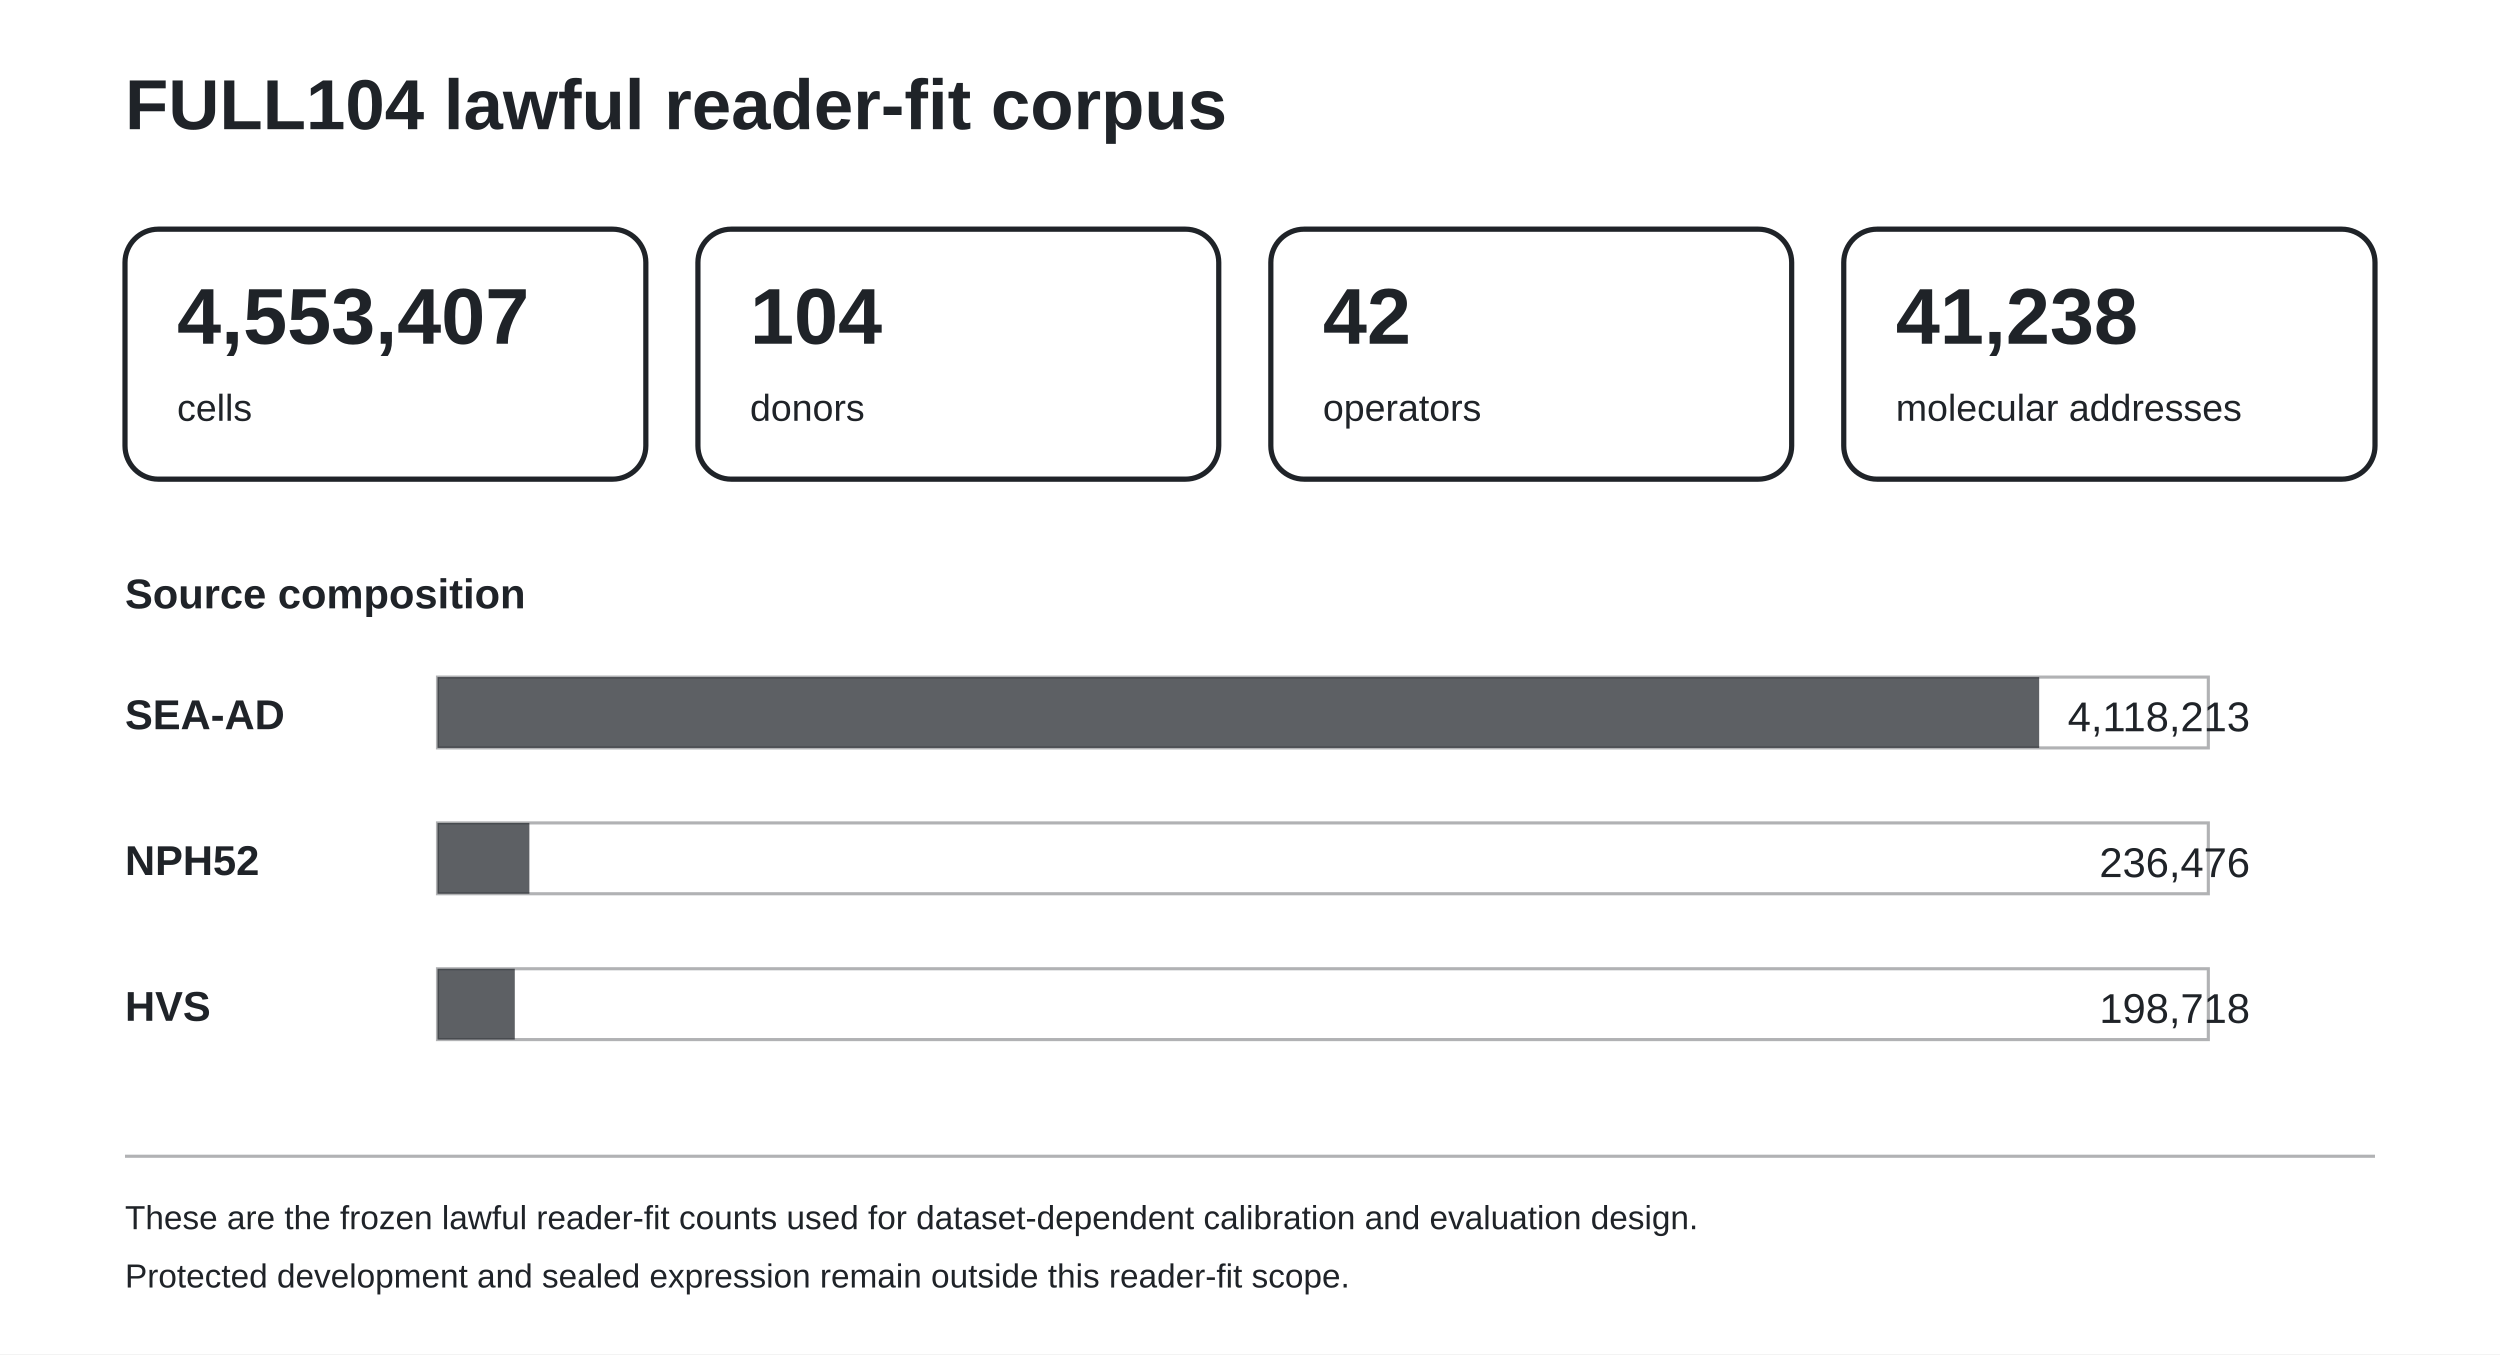
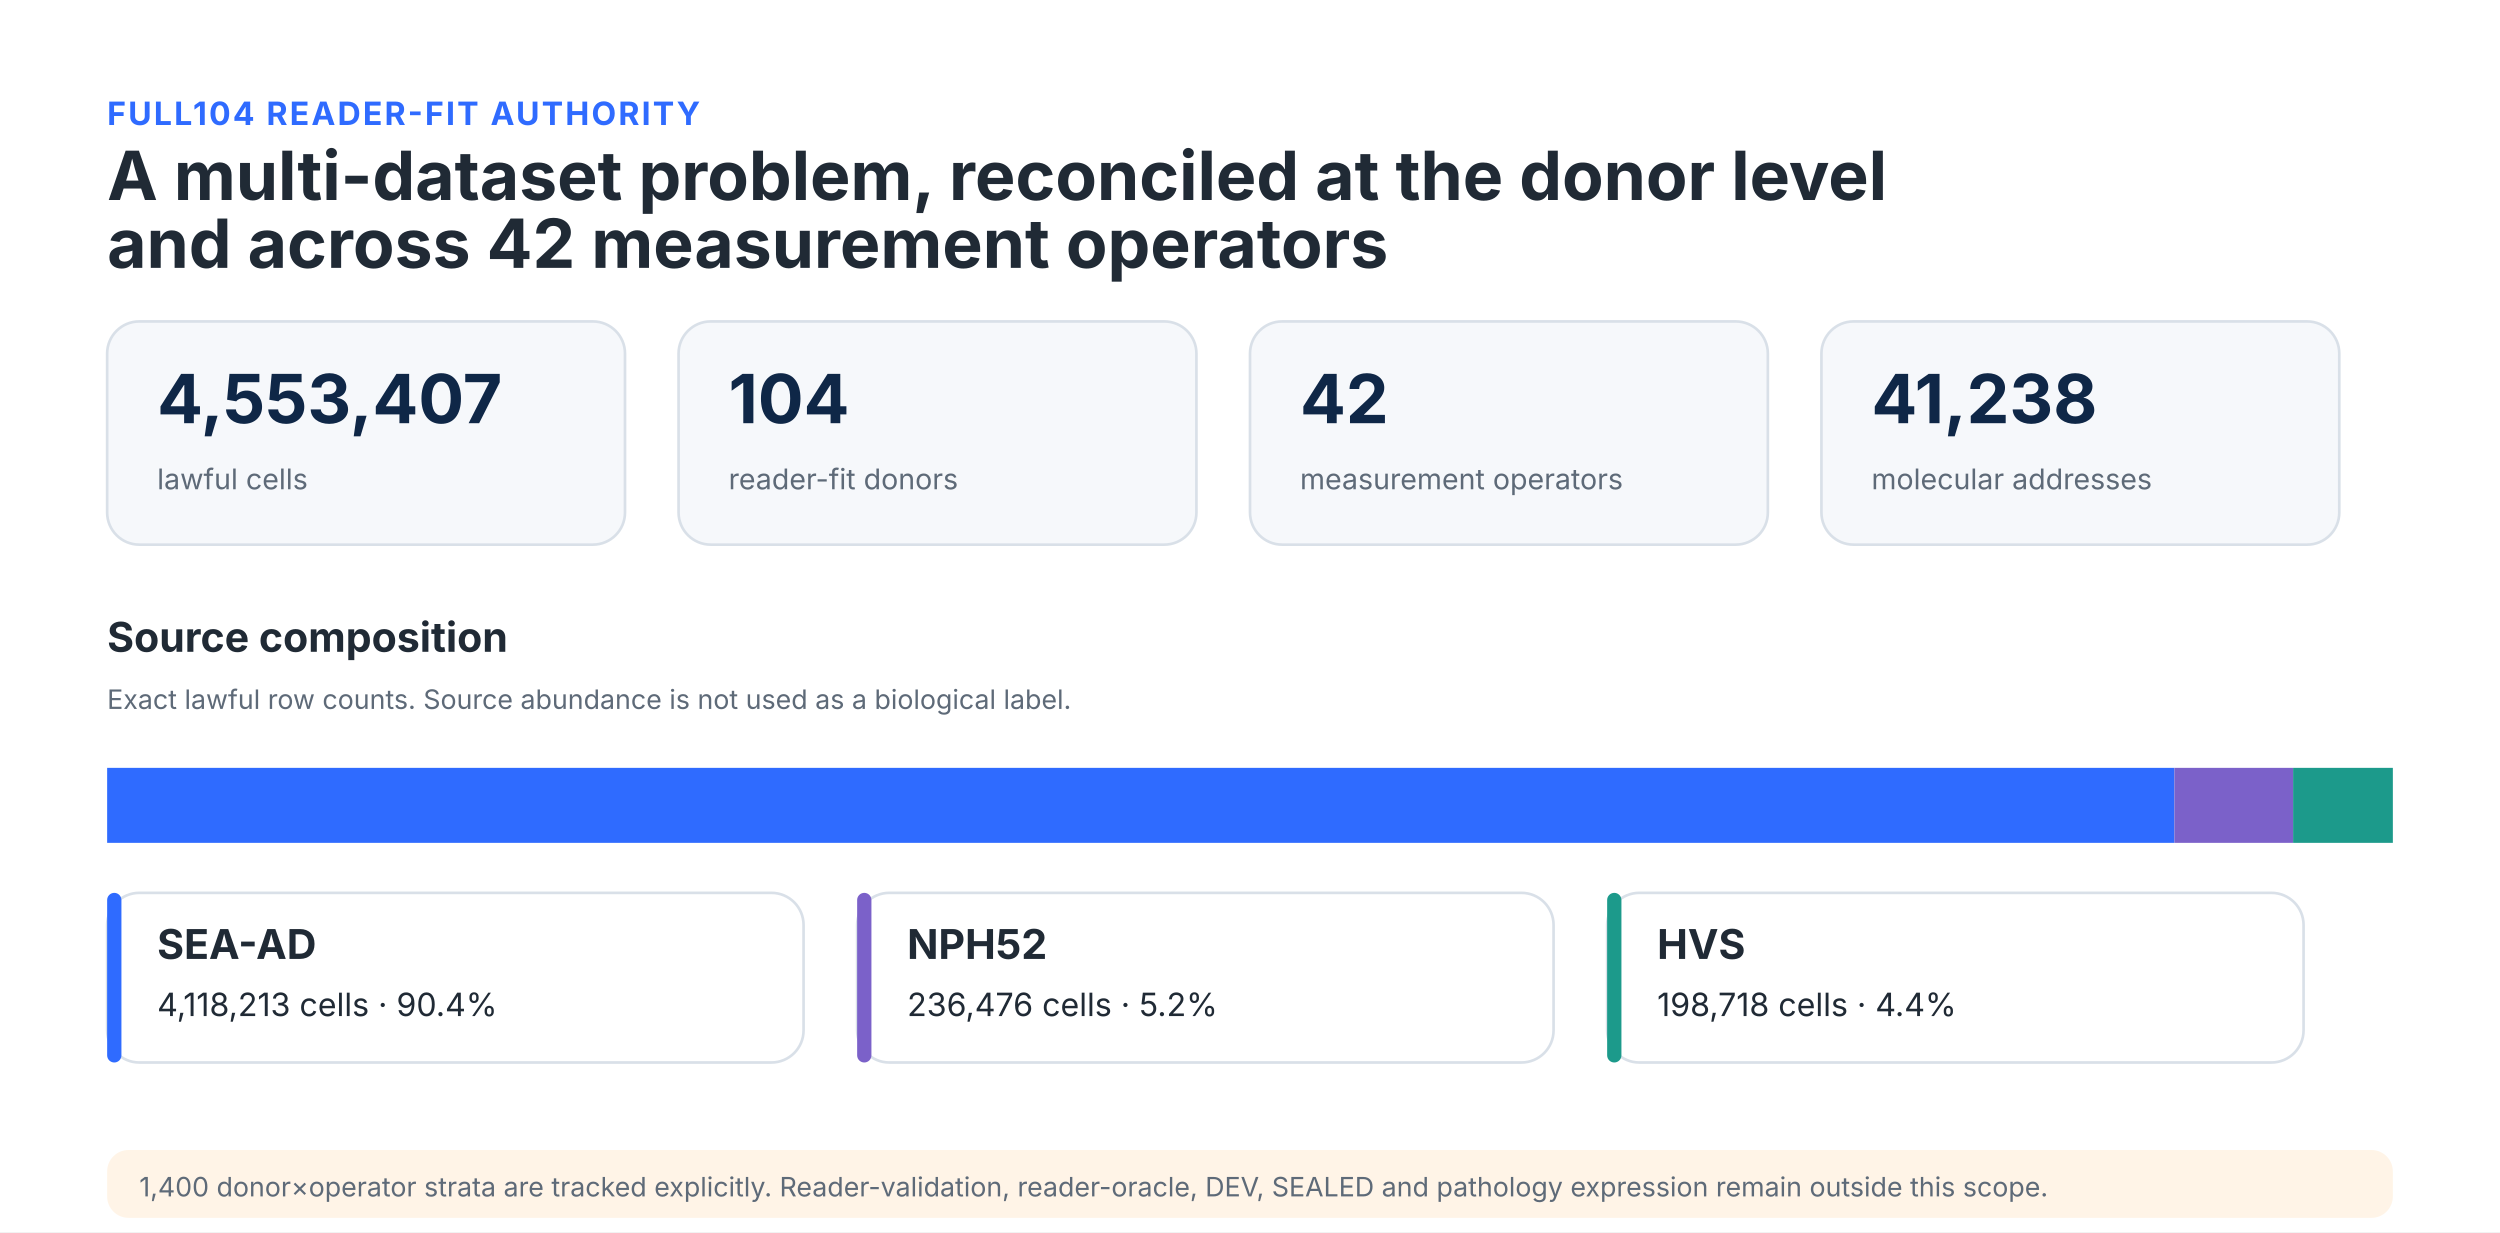
- <svg xmlns="http://www.w3.org/2000/svg" width="1200" height="650" viewBox="0 0 1200 650" style="background:white;color:#1f2328" role="img" aria-labelledby="title desc">
+ <svg xmlns="http://www.w3.org/2000/svg" width="1400" height="690" viewBox="0 0 1400 690" role="img" aria-labelledby="title desc">
  <rect width="100%" height="100%" fill="white" />
  <style>
-   text { font-family: Arial, Helvetica, sans-serif; fill: currentColor; }
-   .title { font-size: 34px; font-weight: 700; }
-   .metric { font-size: 38px; font-weight: 700; }
-   .label { font-size: 18px; }
-   .source { font-size: 20px; font-weight: 700; }
-   .count { font-size: 20px; }
-   .outline { fill: none; stroke: currentColor; stroke-width: 2.5; rx: 16; }
-   .bar { fill: currentColor; opacity: 0.72; }
-   .track { fill: none; stroke: currentColor; stroke-width: 1.5; opacity: 0.35; }
-   .note { font-size: 16px; }
+ text { font-family: Inter, Arial, Helvetica, sans-serif; fill: #202A35; }
+ .title { font-size: 38px; font-weight: 700; }
+ .kicker { font-size: 18px; font-weight: 700; letter-spacing: 1.2px; fill: #2F6BFF; }
+ .head { font-size: 23px; font-weight: 700; }
+ .body { font-size: 18px; }
+ .small { font-size: 15px; fill: #5E6A78; }
+ .metric { font-size: 38px; font-weight: 750; fill: #0F2747; }
+ .metriclabel { font-size: 16px; fill: #5E6A78; }
+ .card { stroke: #D9E0E8; stroke-width: 1.5; rx: 18; }
</style>
-   <text x="60" y="62" class="title">FULL104 lawful reader-fit corpus</text>
-   <rect x="60" y="110" width="250" height="120" class="outline" />
-   <text x="85" y="165" class="metric">4,553,407</text>
-   <text x="85" y="202" class="label">cells</text>
-   <rect x="335" y="110" width="250" height="120" class="outline" />
-   <text x="360" y="165" class="metric">104</text>
-   <text x="360" y="202" class="label">donors</text>
-   <rect x="610" y="110" width="250" height="120" class="outline" />
-   <text x="635" y="165" class="metric">42</text>
-   <text x="635" y="202" class="label">operators</text>
-   <rect x="885" y="110" width="255" height="120" class="outline" />
-   <text x="910" y="165" class="metric">41,238</text>
-   <text x="910" y="202" class="label">molecular addresses</text>
-   <text x="60" y="292" class="source">Source composition</text>
-   <text x="60" y="350" class="source">SEA-AD</text>
-   <rect x="210" y="325" width="850" height="34" class="track" />
-   <rect x="210" y="325" width="768.8" height="34" class="bar" />
-   <text x="1080" y="351" text-anchor="end" class="count">4,118,213</text>
-   <text x="60" y="420" class="source">NPH52</text>
-   <rect x="210" y="395" width="850" height="34" class="track" />
-   <rect x="210" y="395" width="44.1" height="34" class="bar" />
-   <text x="1080" y="421" text-anchor="end" class="count">236,476</text>
-   <text x="60" y="490" class="source">HVS</text>
-   <rect x="210" y="465" width="850" height="34" class="track" />
-   <rect x="210" y="465" width="37.1" height="34" class="bar" />
-   <text x="1080" y="491" text-anchor="end" class="count">198,718</text>
-   <line x1="60" y1="555" x2="1140" y2="555" stroke="currentColor" stroke-width="1.5" opacity="0.35" />
-   <text x="60" y="590" class="note">These are the frozen lawful reader-fit counts used for dataset-dependent calibration and evaluation design.</text>
-   <text x="60" y="618" class="note">Protected development and sealed expression remain outside this reader-fit scope.</text>
+   <text x="60" y="70" class="kicker">FULL104 READER-FIT AUTHORITY</text>
+   <text x="60" y="112" class="title">A multi-dataset problem, reconciled at the donor level</text>
+   <text x="60" y="150" class="title">and across 42 measurement operators</text>
+   <rect x="60" y="180" width="290" height="125" fill="#F6F8FB" class="card" />
+   <text x="88" y="237" class="metric">4,553,407</text>
+   <text x="88" y="274" class="metriclabel">lawful cells</text>
+   <rect x="380" y="180" width="290" height="125" fill="#F6F8FB" class="card" />
+   <text x="408" y="237" class="metric">104</text>
+   <text x="408" y="274" class="metriclabel">reader-fit donors</text>
+   <rect x="700" y="180" width="290" height="125" fill="#F6F8FB" class="card" />
+   <text x="728" y="237" class="metric">42</text>
+   <text x="728" y="274" class="metriclabel">measurement operators</text>
+   <rect x="1020" y="180" width="290" height="125" fill="#F6F8FB" class="card" />
+   <text x="1048" y="237" class="metric">41,238</text>
+   <text x="1048" y="274" class="metriclabel">molecular addresses</text>
+   <text x="60" y="365" class="head">Source composition</text>
+   <text x="60" y="397" class="small">Exact lawful row counts. Source abundance is not used as a biological label.</text>
+   <rect x="60" y="430" width="1157.663" height="42" fill="#2F6BFF" />
+   <rect x="1217.663" y="430" width="66.475" height="42" fill="#7B61C9" />
+   <rect x="1284.139" y="430" width="55.861" height="42" fill="#1C9A8B" />
+   <rect x="60" y="500" width="390" height="95" fill="white" class="card" />
+   <rect x="60" y="500" width="8" height="95" rx="4" fill="#2F6BFF" />
+   <text x="88" y="537" class="head">SEA-AD</text>
+   <text x="88" y="569" class="body">4,118,213 cells  ·  90.4%</text>
+   <rect x="480" y="500" width="390" height="95" fill="white" class="card" />
+   <rect x="480" y="500" width="8" height="95" rx="4" fill="#7B61C9" />
+   <text x="508" y="537" class="head">NPH52</text>
+   <text x="508" y="569" class="body">236,476 cells  ·  5.2%</text>
+   <rect x="900" y="500" width="390" height="95" fill="white" class="card" />
+   <rect x="900" y="500" width="8" height="95" rx="4" fill="#1C9A8B" />
+   <text x="928" y="537" class="head">HVS</text>
+   <text x="928" y="569" class="body">198,718 cells  ·  4.4%</text>
+   <rect x="60" y="644" width="1280" height="38" rx="12" fill="#FFF4E7" />
+   <text x="78" y="670" class="small">1,400 donor×operator strata are tracked explicitly. Reader-validation, reader-oracle, DEV, SEALED and pathology expression remain outside this scope.</text>
</svg>
